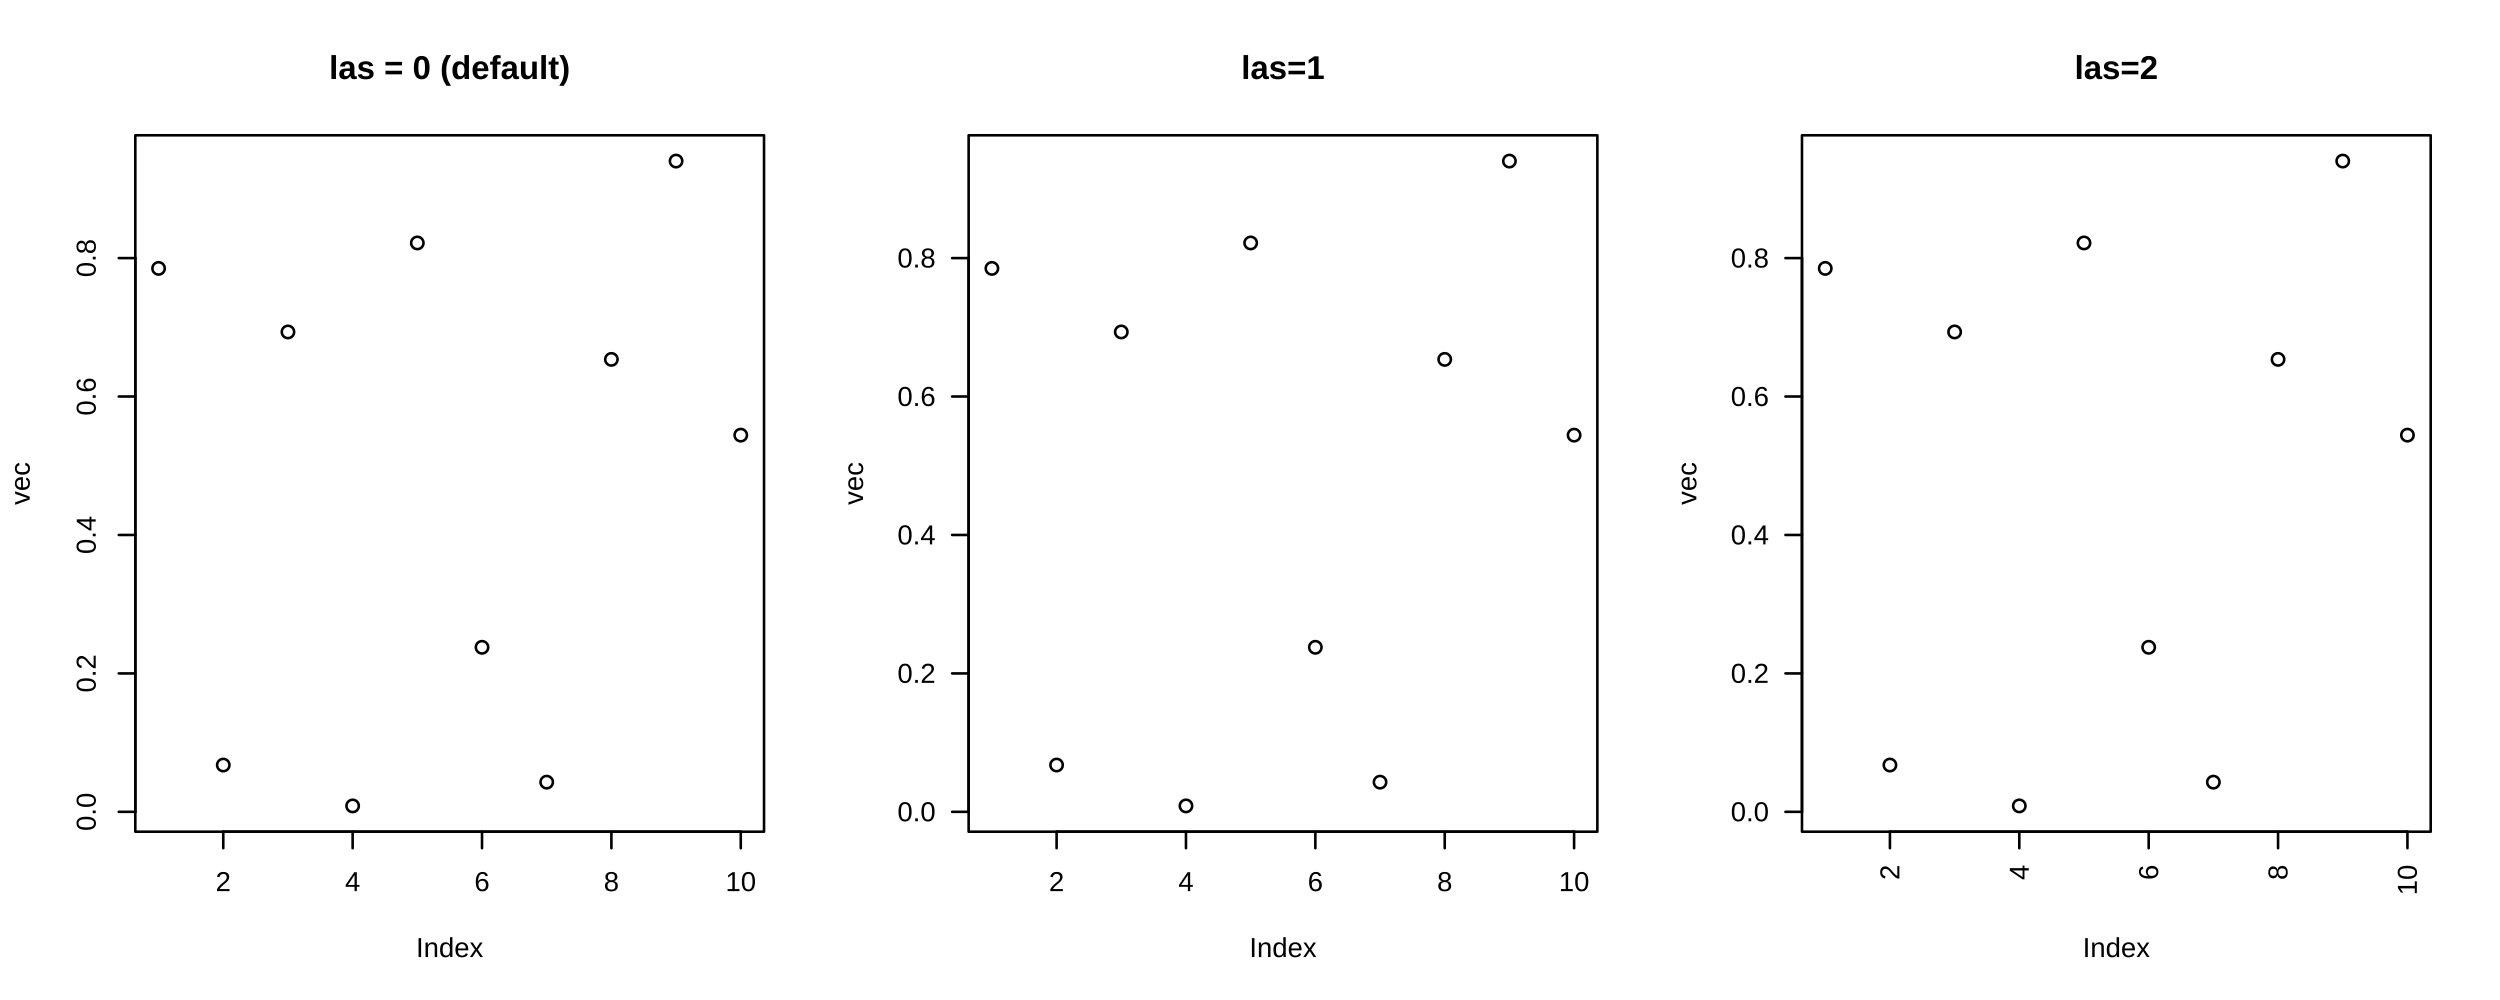
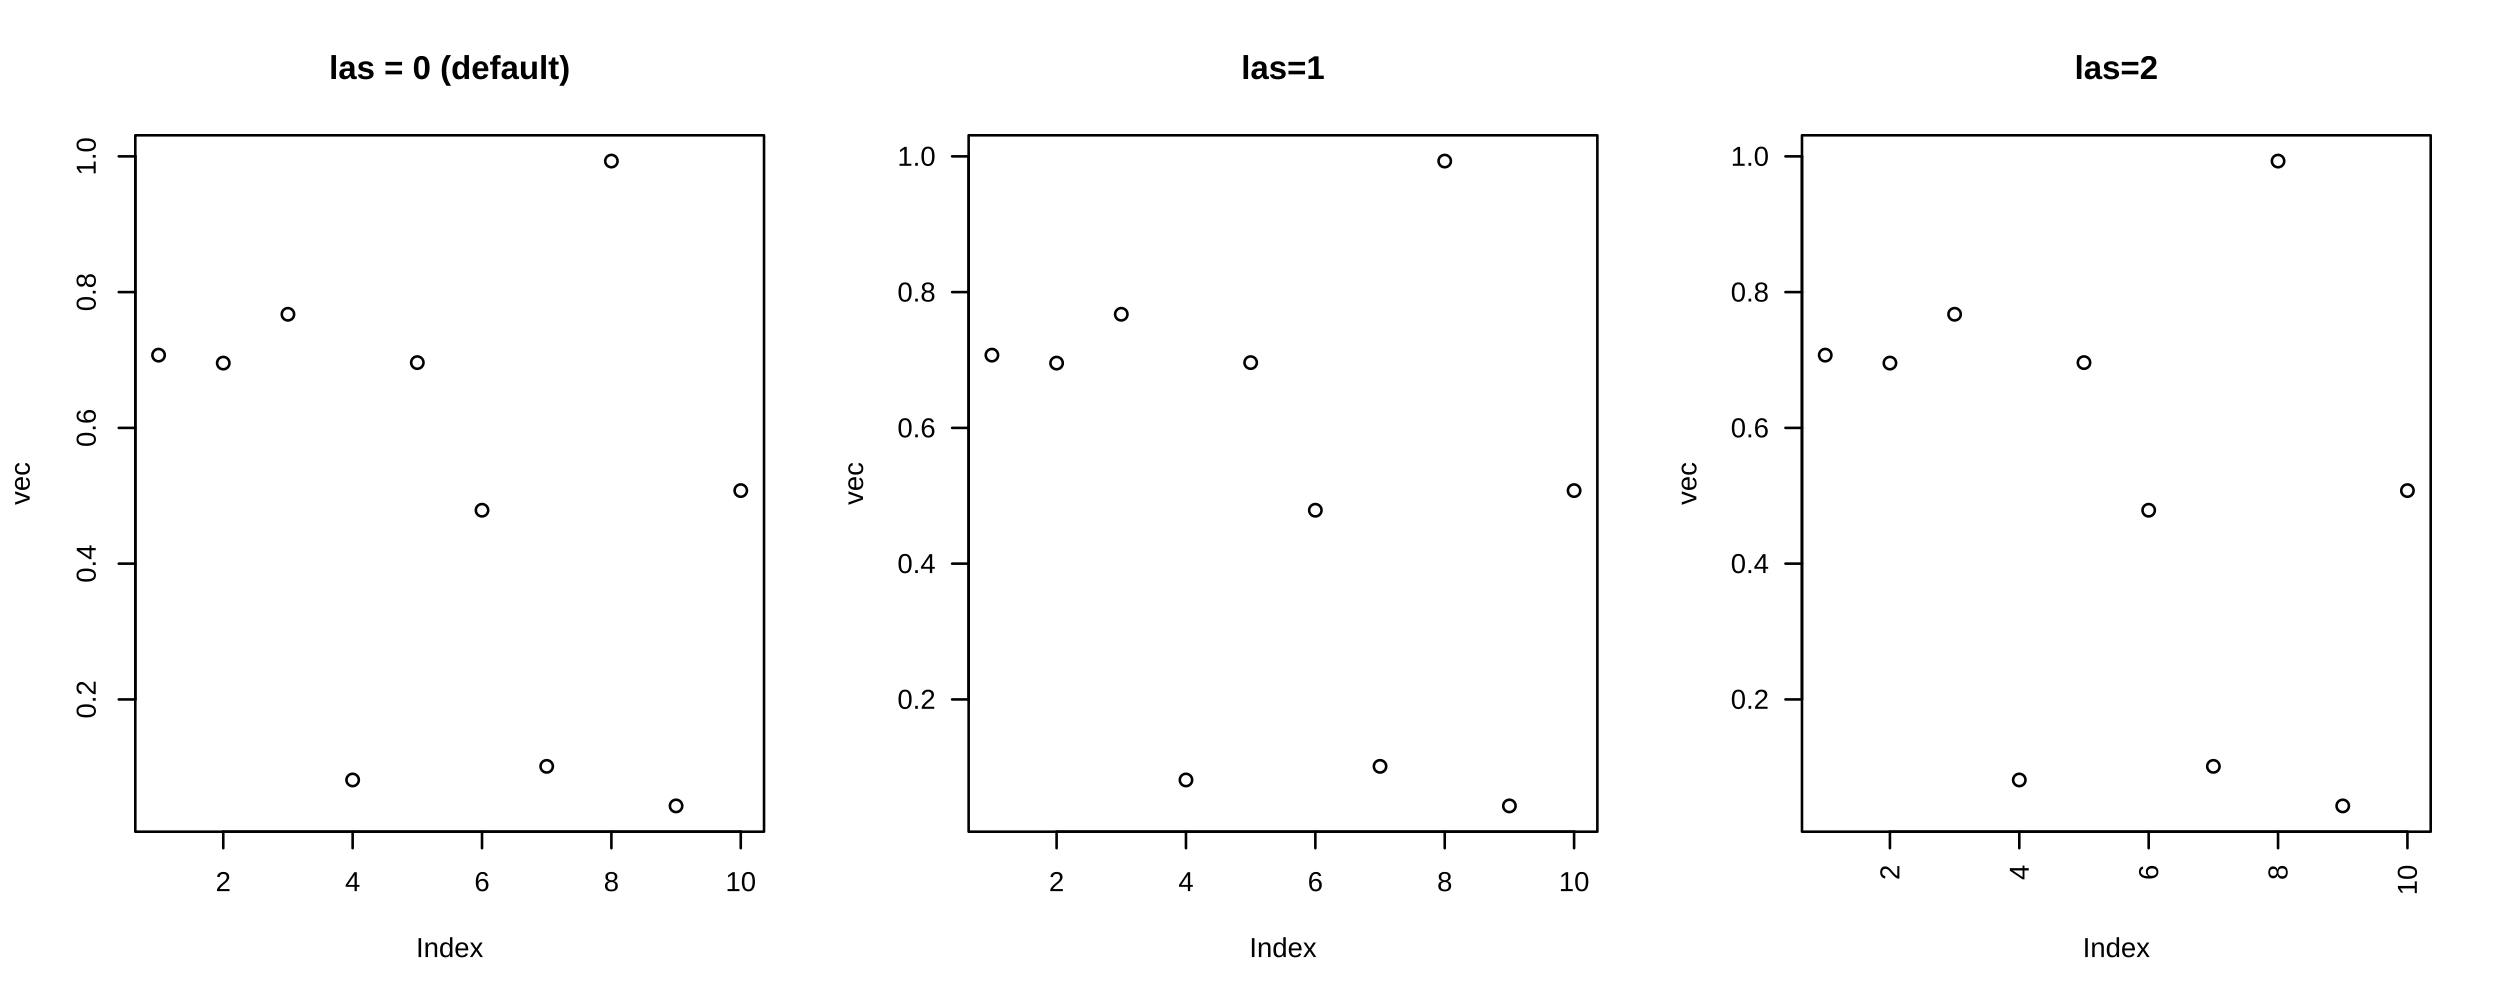
<svg xmlns="http://www.w3.org/2000/svg" width="720.00pt" height="288.00pt" viewBox="0 0 720.00 288.00">
  <g class="svglite">
    <defs>
      <style type="text/css">
    .svglite line, .svglite polyline, .svglite polygon, .svglite path, .svglite rect, .svglite circle {
      fill: none;
      stroke: #000000;
      stroke-linecap: round;
      stroke-linejoin: round;
      stroke-miterlimit: 10.00;
    }
    .svglite text {
      white-space: pre;
    }
    .svglite g.glyphgroup path {
      fill: inherit;
      stroke: none;
    }
  </style>
    </defs>
    <rect width="100%" height="100%" style="stroke: none; fill: #FFFFFF;" />
    <defs>
      <clipPath id="cpMC4wMHw3MjAuMDB8MC4wMHwyODguMDA=">
        <rect x="0.00" y="0.00" width="720.00" height="288.00" />
      </clipPath>
    </defs>
    <g clip-path="url(#cpMC4wMHw3MjAuMDB8MC4wMHwyODguMDA=)">
</g>
    <defs>
      <clipPath id="cpMzguOTd8MjIwLjA0fDM4Ljk3fDIzOS41Mw==">
        <rect x="38.97" y="38.97" width="181.08" height="200.56" />
      </clipPath>
    </defs>
    <g clip-path="url(#cpMzguOTd8MjIwLjA0fDM4Ljk3fDIzOS41Mw==)">
-       <circle cx="45.67" cy="77.30" r="1.78" style="stroke-width: 0.75;" />
-       <circle cx="64.30" cy="220.33" r="1.78" style="stroke-width: 0.75;" />
-       <circle cx="82.93" cy="95.60" r="1.78" style="stroke-width: 0.75;" />
-       <circle cx="101.56" cy="232.10" r="1.78" style="stroke-width: 0.75;" />
-       <circle cx="120.19" cy="69.97" r="1.78" style="stroke-width: 0.75;" />
-       <circle cx="138.82" cy="186.42" r="1.78" style="stroke-width: 0.75;" />
-       <circle cx="157.45" cy="225.26" r="1.78" style="stroke-width: 0.75;" />
-       <circle cx="176.08" cy="103.50" r="1.78" style="stroke-width: 0.75;" />
-       <circle cx="194.71" cy="46.39" r="1.78" style="stroke-width: 0.75;" />
-       <circle cx="213.34" cy="125.32" r="1.78" style="stroke-width: 0.75;" />
+       <circle cx="45.67" cy="102.28" r="1.78" style="stroke-width: 0.75;" />
+       <circle cx="64.30" cy="104.57" r="1.78" style="stroke-width: 0.75;" />
+       <circle cx="82.93" cy="90.51" r="1.78" style="stroke-width: 0.75;" />
+       <circle cx="101.56" cy="224.63" r="1.78" style="stroke-width: 0.75;" />
+       <circle cx="120.19" cy="104.43" r="1.78" style="stroke-width: 0.75;" />
+       <circle cx="138.82" cy="146.95" r="1.78" style="stroke-width: 0.75;" />
+       <circle cx="157.45" cy="220.71" r="1.78" style="stroke-width: 0.75;" />
+       <circle cx="176.08" cy="46.39" r="1.78" style="stroke-width: 0.75;" />
+       <circle cx="194.71" cy="232.10" r="1.78" style="stroke-width: 0.75;" />
+       <circle cx="213.34" cy="141.29" r="1.78" style="stroke-width: 0.75;" />
    </g>
    <g clip-path="url(#cpMC4wMHw3MjAuMDB8MC4wMHwyODguMDA=)">
      <line x1="64.30" y1="239.53" x2="213.34" y2="239.53" style="stroke-width: 0.75;" />
      <line x1="64.30" y1="239.53" x2="64.30" y2="244.28" style="stroke-width: 0.75;" />
      <line x1="101.56" y1="239.53" x2="101.56" y2="244.28" style="stroke-width: 0.75;" />
      <line x1="138.82" y1="239.53" x2="138.82" y2="244.28" style="stroke-width: 0.75;" />
      <line x1="176.08" y1="239.53" x2="176.08" y2="244.28" style="stroke-width: 0.75;" />
      <line x1="213.34" y1="239.53" x2="213.34" y2="244.28" style="stroke-width: 0.75;" />
      <text x="64.30" y="256.64" text-anchor="middle" style="font-size: 7.92px; font-family: &quot;Liberation Sans&quot;;" textLength="4.39px" lengthAdjust="spacingAndGlyphs">2</text>
      <text x="101.56" y="256.64" text-anchor="middle" style="font-size: 7.92px; font-family: &quot;Liberation Sans&quot;;" textLength="4.39px" lengthAdjust="spacingAndGlyphs">4</text>
      <text x="138.82" y="256.64" text-anchor="middle" style="font-size: 7.92px; font-family: &quot;Liberation Sans&quot;;" textLength="4.39px" lengthAdjust="spacingAndGlyphs">6</text>
      <text x="176.08" y="256.64" text-anchor="middle" style="font-size: 7.92px; font-family: &quot;Liberation Sans&quot;;" textLength="4.39px" lengthAdjust="spacingAndGlyphs">8</text>
      <text x="213.34" y="256.64" text-anchor="middle" style="font-size: 7.92px; font-family: &quot;Liberation Sans&quot;;" textLength="8.78px" lengthAdjust="spacingAndGlyphs">10</text>
-       <line x1="38.97" y1="233.81" x2="38.97" y2="74.33" style="stroke-width: 0.75;" />
-       <line x1="38.97" y1="233.81" x2="34.21" y2="233.81" style="stroke-width: 0.75;" />
-       <line x1="38.97" y1="193.94" x2="34.21" y2="193.94" style="stroke-width: 0.75;" />
-       <line x1="38.97" y1="154.07" x2="34.21" y2="154.07" style="stroke-width: 0.75;" />
-       <line x1="38.97" y1="114.20" x2="34.21" y2="114.20" style="stroke-width: 0.75;" />
-       <line x1="38.97" y1="74.33" x2="34.21" y2="74.33" style="stroke-width: 0.75;" />
-       <text transform="translate(27.56,233.81) rotate(-90)" text-anchor="middle" style="font-size: 7.92px; font-family: &quot;Liberation Sans&quot;;" textLength="10.98px" lengthAdjust="spacingAndGlyphs">0.0</text>
-       <text transform="translate(27.56,193.94) rotate(-90)" text-anchor="middle" style="font-size: 7.92px; font-family: &quot;Liberation Sans&quot;;" textLength="10.98px" lengthAdjust="spacingAndGlyphs">0.2</text>
-       <text transform="translate(27.56,154.07) rotate(-90)" text-anchor="middle" style="font-size: 7.92px; font-family: &quot;Liberation Sans&quot;;" textLength="10.98px" lengthAdjust="spacingAndGlyphs">0.4</text>
-       <text transform="translate(27.56,114.20) rotate(-90)" text-anchor="middle" style="font-size: 7.92px; font-family: &quot;Liberation Sans&quot;;" textLength="10.98px" lengthAdjust="spacingAndGlyphs">0.6</text>
-       <text transform="translate(27.56,74.33) rotate(-90)" text-anchor="middle" style="font-size: 7.92px; font-family: &quot;Liberation Sans&quot;;" textLength="10.98px" lengthAdjust="spacingAndGlyphs">0.8</text>
+       <line x1="38.97" y1="201.43" x2="38.97" y2="45.03" style="stroke-width: 0.75;" />
+       <line x1="38.97" y1="201.43" x2="34.21" y2="201.43" style="stroke-width: 0.75;" />
+       <line x1="38.97" y1="162.33" x2="34.21" y2="162.33" style="stroke-width: 0.75;" />
+       <line x1="38.97" y1="123.23" x2="34.21" y2="123.23" style="stroke-width: 0.75;" />
+       <line x1="38.97" y1="84.13" x2="34.21" y2="84.13" style="stroke-width: 0.75;" />
+       <line x1="38.97" y1="45.03" x2="34.21" y2="45.03" style="stroke-width: 0.75;" />
+       <text transform="translate(27.56,201.43) rotate(-90)" text-anchor="middle" style="font-size: 7.92px; font-family: &quot;Liberation Sans&quot;;" textLength="10.98px" lengthAdjust="spacingAndGlyphs">0.2</text>
+       <text transform="translate(27.56,162.33) rotate(-90)" text-anchor="middle" style="font-size: 7.92px; font-family: &quot;Liberation Sans&quot;;" textLength="10.98px" lengthAdjust="spacingAndGlyphs">0.4</text>
+       <text transform="translate(27.56,123.23) rotate(-90)" text-anchor="middle" style="font-size: 7.92px; font-family: &quot;Liberation Sans&quot;;" textLength="10.98px" lengthAdjust="spacingAndGlyphs">0.6</text>
+       <text transform="translate(27.56,84.13) rotate(-90)" text-anchor="middle" style="font-size: 7.92px; font-family: &quot;Liberation Sans&quot;;" textLength="10.98px" lengthAdjust="spacingAndGlyphs">0.8</text>
+       <text transform="translate(27.56,45.03) rotate(-90)" text-anchor="middle" style="font-size: 7.92px; font-family: &quot;Liberation Sans&quot;;" textLength="10.98px" lengthAdjust="spacingAndGlyphs">1.0</text>
      <polygon points="38.97,239.53 220.04,239.53 220.04,38.97 38.97,38.97 " style="stroke-width: 0.75;" />
    </g>
    <defs>
      <clipPath id="cpMC4wMHwyNDAuMDB8MC4wMHwyODguMDA=">
        <rect x="0.00" y="0.00" width="240.00" height="288.00" />
      </clipPath>
    </defs>
    <g clip-path="url(#cpMC4wMHwyNDAuMDB8MC4wMHwyODguMDA=)">
      <text x="129.50" y="22.75" text-anchor="middle" style="font-size: 9.50px; font-weight: bold; font-family: &quot;Liberation Sans&quot;;" textLength="69.38px" lengthAdjust="spacingAndGlyphs">las = 0 (default)</text>
      <text x="129.50" y="275.64" text-anchor="middle" style="font-size: 7.92px; font-family: &quot;Liberation Sans&quot;;" textLength="19.33px" lengthAdjust="spacingAndGlyphs">Index</text>
      <text transform="translate(8.55,139.25) rotate(-90)" text-anchor="middle" style="font-size: 7.92px; font-family: &quot;Liberation Sans&quot;;" textLength="12.30px" lengthAdjust="spacingAndGlyphs">vec</text>
    </g>
    <defs>
      <clipPath id="cpMjc4Ljk3fDQ2MC4wNHwzOC45N3wyMzkuNTM=">
        <rect x="278.97" y="38.97" width="181.08" height="200.56" />
      </clipPath>
    </defs>
    <g clip-path="url(#cpMjc4Ljk3fDQ2MC4wNHwzOC45N3wyMzkuNTM=)">
-       <circle cx="285.67" cy="77.30" r="1.78" style="stroke-width: 0.75;" />
-       <circle cx="304.30" cy="220.33" r="1.78" style="stroke-width: 0.75;" />
-       <circle cx="322.93" cy="95.60" r="1.78" style="stroke-width: 0.75;" />
-       <circle cx="341.56" cy="232.10" r="1.78" style="stroke-width: 0.75;" />
-       <circle cx="360.19" cy="69.97" r="1.78" style="stroke-width: 0.75;" />
-       <circle cx="378.82" cy="186.42" r="1.78" style="stroke-width: 0.75;" />
-       <circle cx="397.45" cy="225.26" r="1.78" style="stroke-width: 0.75;" />
-       <circle cx="416.08" cy="103.50" r="1.78" style="stroke-width: 0.75;" />
-       <circle cx="434.71" cy="46.39" r="1.78" style="stroke-width: 0.75;" />
-       <circle cx="453.34" cy="125.32" r="1.78" style="stroke-width: 0.75;" />
+       <circle cx="285.67" cy="102.28" r="1.78" style="stroke-width: 0.75;" />
+       <circle cx="304.30" cy="104.57" r="1.78" style="stroke-width: 0.75;" />
+       <circle cx="322.93" cy="90.51" r="1.78" style="stroke-width: 0.75;" />
+       <circle cx="341.56" cy="224.63" r="1.78" style="stroke-width: 0.75;" />
+       <circle cx="360.19" cy="104.43" r="1.78" style="stroke-width: 0.75;" />
+       <circle cx="378.82" cy="146.95" r="1.78" style="stroke-width: 0.75;" />
+       <circle cx="397.45" cy="220.71" r="1.78" style="stroke-width: 0.75;" />
+       <circle cx="416.08" cy="46.39" r="1.78" style="stroke-width: 0.75;" />
+       <circle cx="434.71" cy="232.10" r="1.78" style="stroke-width: 0.75;" />
+       <circle cx="453.34" cy="141.29" r="1.78" style="stroke-width: 0.75;" />
    </g>
    <g clip-path="url(#cpMC4wMHw3MjAuMDB8MC4wMHwyODguMDA=)">
      <line x1="304.30" y1="239.53" x2="453.34" y2="239.53" style="stroke-width: 0.75;" />
      <line x1="304.30" y1="239.53" x2="304.30" y2="244.28" style="stroke-width: 0.75;" />
      <line x1="341.56" y1="239.53" x2="341.56" y2="244.28" style="stroke-width: 0.75;" />
      <line x1="378.82" y1="239.53" x2="378.82" y2="244.28" style="stroke-width: 0.75;" />
      <line x1="416.08" y1="239.53" x2="416.08" y2="244.28" style="stroke-width: 0.75;" />
      <line x1="453.34" y1="239.53" x2="453.34" y2="244.28" style="stroke-width: 0.75;" />
      <text x="304.30" y="256.64" text-anchor="middle" style="font-size: 7.92px; font-family: &quot;Liberation Sans&quot;;" textLength="4.39px" lengthAdjust="spacingAndGlyphs">2</text>
      <text x="341.56" y="256.64" text-anchor="middle" style="font-size: 7.92px; font-family: &quot;Liberation Sans&quot;;" textLength="4.39px" lengthAdjust="spacingAndGlyphs">4</text>
      <text x="378.82" y="256.64" text-anchor="middle" style="font-size: 7.92px; font-family: &quot;Liberation Sans&quot;;" textLength="4.39px" lengthAdjust="spacingAndGlyphs">6</text>
      <text x="416.08" y="256.64" text-anchor="middle" style="font-size: 7.92px; font-family: &quot;Liberation Sans&quot;;" textLength="4.39px" lengthAdjust="spacingAndGlyphs">8</text>
      <text x="453.34" y="256.64" text-anchor="middle" style="font-size: 7.92px; font-family: &quot;Liberation Sans&quot;;" textLength="8.78px" lengthAdjust="spacingAndGlyphs">10</text>
-       <line x1="278.97" y1="233.81" x2="278.97" y2="74.33" style="stroke-width: 0.75;" />
-       <line x1="278.97" y1="233.81" x2="274.21" y2="233.81" style="stroke-width: 0.75;" />
-       <line x1="278.97" y1="193.94" x2="274.21" y2="193.94" style="stroke-width: 0.75;" />
-       <line x1="278.97" y1="154.07" x2="274.21" y2="154.07" style="stroke-width: 0.75;" />
-       <line x1="278.97" y1="114.20" x2="274.21" y2="114.20" style="stroke-width: 0.75;" />
-       <line x1="278.97" y1="74.33" x2="274.21" y2="74.33" style="stroke-width: 0.75;" />
-       <text x="269.46" y="236.52" text-anchor="end" style="font-size: 7.92px; font-family: &quot;Liberation Sans&quot;;" textLength="10.98px" lengthAdjust="spacingAndGlyphs">0.0</text>
-       <text x="269.46" y="196.66" text-anchor="end" style="font-size: 7.92px; font-family: &quot;Liberation Sans&quot;;" textLength="10.98px" lengthAdjust="spacingAndGlyphs">0.2</text>
-       <text x="269.46" y="156.79" text-anchor="end" style="font-size: 7.92px; font-family: &quot;Liberation Sans&quot;;" textLength="10.98px" lengthAdjust="spacingAndGlyphs">0.4</text>
-       <text x="269.46" y="116.92" text-anchor="end" style="font-size: 7.92px; font-family: &quot;Liberation Sans&quot;;" textLength="10.98px" lengthAdjust="spacingAndGlyphs">0.6</text>
-       <text x="269.46" y="77.05" text-anchor="end" style="font-size: 7.92px; font-family: &quot;Liberation Sans&quot;;" textLength="10.98px" lengthAdjust="spacingAndGlyphs">0.8</text>
+       <line x1="278.97" y1="201.43" x2="278.97" y2="45.03" style="stroke-width: 0.75;" />
+       <line x1="278.97" y1="201.43" x2="274.21" y2="201.43" style="stroke-width: 0.75;" />
+       <line x1="278.97" y1="162.33" x2="274.21" y2="162.33" style="stroke-width: 0.75;" />
+       <line x1="278.97" y1="123.23" x2="274.21" y2="123.23" style="stroke-width: 0.75;" />
+       <line x1="278.97" y1="84.13" x2="274.21" y2="84.13" style="stroke-width: 0.75;" />
+       <line x1="278.97" y1="45.03" x2="274.21" y2="45.03" style="stroke-width: 0.75;" />
+       <text x="269.46" y="204.14" text-anchor="end" style="font-size: 7.92px; font-family: &quot;Liberation Sans&quot;;" textLength="10.98px" lengthAdjust="spacingAndGlyphs">0.2</text>
+       <text x="269.46" y="165.04" text-anchor="end" style="font-size: 7.92px; font-family: &quot;Liberation Sans&quot;;" textLength="10.98px" lengthAdjust="spacingAndGlyphs">0.4</text>
+       <text x="269.46" y="125.95" text-anchor="end" style="font-size: 7.92px; font-family: &quot;Liberation Sans&quot;;" textLength="10.98px" lengthAdjust="spacingAndGlyphs">0.6</text>
+       <text x="269.46" y="86.85" text-anchor="end" style="font-size: 7.92px; font-family: &quot;Liberation Sans&quot;;" textLength="10.98px" lengthAdjust="spacingAndGlyphs">0.8</text>
+       <text x="269.46" y="47.75" text-anchor="end" style="font-size: 7.92px; font-family: &quot;Liberation Sans&quot;;" textLength="10.98px" lengthAdjust="spacingAndGlyphs">1.0</text>
      <polygon points="278.97,239.53 460.04,239.53 460.04,38.97 278.97,38.97 " style="stroke-width: 0.75;" />
    </g>
    <defs>
      <clipPath id="cpMjQwLjAwfDQ4MC4wMHwwLjAwfDI4OC4wMA==">
        <rect x="240.00" y="0.00" width="240.00" height="288.00" />
      </clipPath>
    </defs>
    <g clip-path="url(#cpMjQwLjAwfDQ4MC4wMHwwLjAwfDI4OC4wMA==)">
      <text x="369.50" y="22.75" text-anchor="middle" style="font-size: 9.50px; font-weight: bold; font-family: &quot;Liberation Sans&quot;;" textLength="24.03px" lengthAdjust="spacingAndGlyphs">las=1</text>
      <text x="369.50" y="275.64" text-anchor="middle" style="font-size: 7.92px; font-family: &quot;Liberation Sans&quot;;" textLength="19.33px" lengthAdjust="spacingAndGlyphs">Index</text>
      <text transform="translate(248.55,139.25) rotate(-90)" text-anchor="middle" style="font-size: 7.92px; font-family: &quot;Liberation Sans&quot;;" textLength="12.30px" lengthAdjust="spacingAndGlyphs">vec</text>
    </g>
    <defs>
      <clipPath id="cpNTE4Ljk3fDcwMC4wNHwzOC45N3wyMzkuNTM=">
        <rect x="518.97" y="38.97" width="181.08" height="200.56" />
      </clipPath>
    </defs>
    <g clip-path="url(#cpNTE4Ljk3fDcwMC4wNHwzOC45N3wyMzkuNTM=)">
-       <circle cx="525.67" cy="77.30" r="1.78" style="stroke-width: 0.75;" />
-       <circle cx="544.30" cy="220.33" r="1.78" style="stroke-width: 0.75;" />
-       <circle cx="562.93" cy="95.60" r="1.78" style="stroke-width: 0.75;" />
-       <circle cx="581.56" cy="232.10" r="1.78" style="stroke-width: 0.75;" />
-       <circle cx="600.19" cy="69.97" r="1.78" style="stroke-width: 0.75;" />
-       <circle cx="618.82" cy="186.42" r="1.78" style="stroke-width: 0.75;" />
-       <circle cx="637.45" cy="225.26" r="1.78" style="stroke-width: 0.75;" />
-       <circle cx="656.08" cy="103.50" r="1.78" style="stroke-width: 0.75;" />
-       <circle cx="674.71" cy="46.39" r="1.78" style="stroke-width: 0.75;" />
-       <circle cx="693.34" cy="125.32" r="1.78" style="stroke-width: 0.75;" />
+       <circle cx="525.67" cy="102.28" r="1.78" style="stroke-width: 0.75;" />
+       <circle cx="544.30" cy="104.57" r="1.78" style="stroke-width: 0.75;" />
+       <circle cx="562.93" cy="90.51" r="1.78" style="stroke-width: 0.75;" />
+       <circle cx="581.56" cy="224.63" r="1.78" style="stroke-width: 0.75;" />
+       <circle cx="600.19" cy="104.43" r="1.78" style="stroke-width: 0.75;" />
+       <circle cx="618.82" cy="146.95" r="1.78" style="stroke-width: 0.75;" />
+       <circle cx="637.45" cy="220.71" r="1.78" style="stroke-width: 0.75;" />
+       <circle cx="656.08" cy="46.39" r="1.78" style="stroke-width: 0.75;" />
+       <circle cx="674.71" cy="232.10" r="1.78" style="stroke-width: 0.75;" />
+       <circle cx="693.34" cy="141.29" r="1.78" style="stroke-width: 0.75;" />
    </g>
    <g clip-path="url(#cpMC4wMHw3MjAuMDB8MC4wMHwyODguMDA=)">
      <line x1="544.30" y1="239.53" x2="693.34" y2="239.53" style="stroke-width: 0.75;" />
      <line x1="544.30" y1="239.53" x2="544.30" y2="244.28" style="stroke-width: 0.75;" />
      <line x1="581.56" y1="239.53" x2="581.56" y2="244.28" style="stroke-width: 0.75;" />
      <line x1="618.82" y1="239.53" x2="618.82" y2="244.28" style="stroke-width: 0.75;" />
      <line x1="656.08" y1="239.53" x2="656.08" y2="244.28" style="stroke-width: 0.75;" />
      <line x1="693.34" y1="239.53" x2="693.34" y2="244.28" style="stroke-width: 0.75;" />
      <text transform="translate(547.02,249.03) rotate(-90)" text-anchor="end" style="font-size: 7.92px; font-family: &quot;Liberation Sans&quot;;" textLength="4.39px" lengthAdjust="spacingAndGlyphs">2</text>
      <text transform="translate(584.28,249.03) rotate(-90)" text-anchor="end" style="font-size: 7.92px; font-family: &quot;Liberation Sans&quot;;" textLength="4.39px" lengthAdjust="spacingAndGlyphs">4</text>
      <text transform="translate(621.54,249.03) rotate(-90)" text-anchor="end" style="font-size: 7.92px; font-family: &quot;Liberation Sans&quot;;" textLength="4.39px" lengthAdjust="spacingAndGlyphs">6</text>
      <text transform="translate(658.79,249.03) rotate(-90)" text-anchor="end" style="font-size: 7.92px; font-family: &quot;Liberation Sans&quot;;" textLength="4.39px" lengthAdjust="spacingAndGlyphs">8</text>
      <text transform="translate(696.05,249.03) rotate(-90)" text-anchor="end" style="font-size: 7.92px; font-family: &quot;Liberation Sans&quot;;" textLength="8.78px" lengthAdjust="spacingAndGlyphs">10</text>
-       <line x1="518.97" y1="233.81" x2="518.97" y2="74.33" style="stroke-width: 0.75;" />
-       <line x1="518.97" y1="233.81" x2="514.21" y2="233.81" style="stroke-width: 0.75;" />
-       <line x1="518.97" y1="193.94" x2="514.21" y2="193.94" style="stroke-width: 0.75;" />
-       <line x1="518.97" y1="154.07" x2="514.21" y2="154.07" style="stroke-width: 0.75;" />
-       <line x1="518.97" y1="114.20" x2="514.21" y2="114.20" style="stroke-width: 0.75;" />
-       <line x1="518.97" y1="74.33" x2="514.21" y2="74.33" style="stroke-width: 0.75;" />
-       <text x="509.46" y="236.52" text-anchor="end" style="font-size: 7.92px; font-family: &quot;Liberation Sans&quot;;" textLength="10.98px" lengthAdjust="spacingAndGlyphs">0.0</text>
-       <text x="509.46" y="196.66" text-anchor="end" style="font-size: 7.92px; font-family: &quot;Liberation Sans&quot;;" textLength="10.98px" lengthAdjust="spacingAndGlyphs">0.2</text>
-       <text x="509.46" y="156.79" text-anchor="end" style="font-size: 7.92px; font-family: &quot;Liberation Sans&quot;;" textLength="10.98px" lengthAdjust="spacingAndGlyphs">0.4</text>
-       <text x="509.46" y="116.92" text-anchor="end" style="font-size: 7.92px; font-family: &quot;Liberation Sans&quot;;" textLength="10.98px" lengthAdjust="spacingAndGlyphs">0.6</text>
-       <text x="509.46" y="77.05" text-anchor="end" style="font-size: 7.92px; font-family: &quot;Liberation Sans&quot;;" textLength="10.98px" lengthAdjust="spacingAndGlyphs">0.8</text>
+       <line x1="518.97" y1="201.43" x2="518.97" y2="45.03" style="stroke-width: 0.75;" />
+       <line x1="518.97" y1="201.43" x2="514.21" y2="201.43" style="stroke-width: 0.75;" />
+       <line x1="518.97" y1="162.33" x2="514.21" y2="162.33" style="stroke-width: 0.75;" />
+       <line x1="518.97" y1="123.23" x2="514.21" y2="123.23" style="stroke-width: 0.75;" />
+       <line x1="518.97" y1="84.13" x2="514.21" y2="84.13" style="stroke-width: 0.75;" />
+       <line x1="518.97" y1="45.03" x2="514.21" y2="45.03" style="stroke-width: 0.75;" />
+       <text x="509.46" y="204.14" text-anchor="end" style="font-size: 7.92px; font-family: &quot;Liberation Sans&quot;;" textLength="10.98px" lengthAdjust="spacingAndGlyphs">0.2</text>
+       <text x="509.46" y="165.04" text-anchor="end" style="font-size: 7.92px; font-family: &quot;Liberation Sans&quot;;" textLength="10.98px" lengthAdjust="spacingAndGlyphs">0.4</text>
+       <text x="509.46" y="125.95" text-anchor="end" style="font-size: 7.92px; font-family: &quot;Liberation Sans&quot;;" textLength="10.98px" lengthAdjust="spacingAndGlyphs">0.6</text>
+       <text x="509.46" y="86.85" text-anchor="end" style="font-size: 7.92px; font-family: &quot;Liberation Sans&quot;;" textLength="10.98px" lengthAdjust="spacingAndGlyphs">0.8</text>
+       <text x="509.46" y="47.75" text-anchor="end" style="font-size: 7.92px; font-family: &quot;Liberation Sans&quot;;" textLength="10.98px" lengthAdjust="spacingAndGlyphs">1.0</text>
      <polygon points="518.97,239.53 700.04,239.53 700.04,38.97 518.97,38.97 " style="stroke-width: 0.75;" />
    </g>
    <defs>
      <clipPath id="cpNDgwLjAwfDcyMC4wMHwwLjAwfDI4OC4wMA==">
        <rect x="480.00" y="0.00" width="240.00" height="288.00" />
      </clipPath>
    </defs>
    <g clip-path="url(#cpNDgwLjAwfDcyMC4wMHwwLjAwfDI4OC4wMA==)">
      <text x="609.50" y="22.75" text-anchor="middle" style="font-size: 9.50px; font-weight: bold; font-family: &quot;Liberation Sans&quot;;" textLength="24.03px" lengthAdjust="spacingAndGlyphs">las=2</text>
      <text x="609.50" y="275.64" text-anchor="middle" style="font-size: 7.92px; font-family: &quot;Liberation Sans&quot;;" textLength="19.33px" lengthAdjust="spacingAndGlyphs">Index</text>
      <text transform="translate(488.55,139.25) rotate(-90)" text-anchor="middle" style="font-size: 7.92px; font-family: &quot;Liberation Sans&quot;;" textLength="12.30px" lengthAdjust="spacingAndGlyphs">vec</text>
    </g>
  </g>
</svg>
